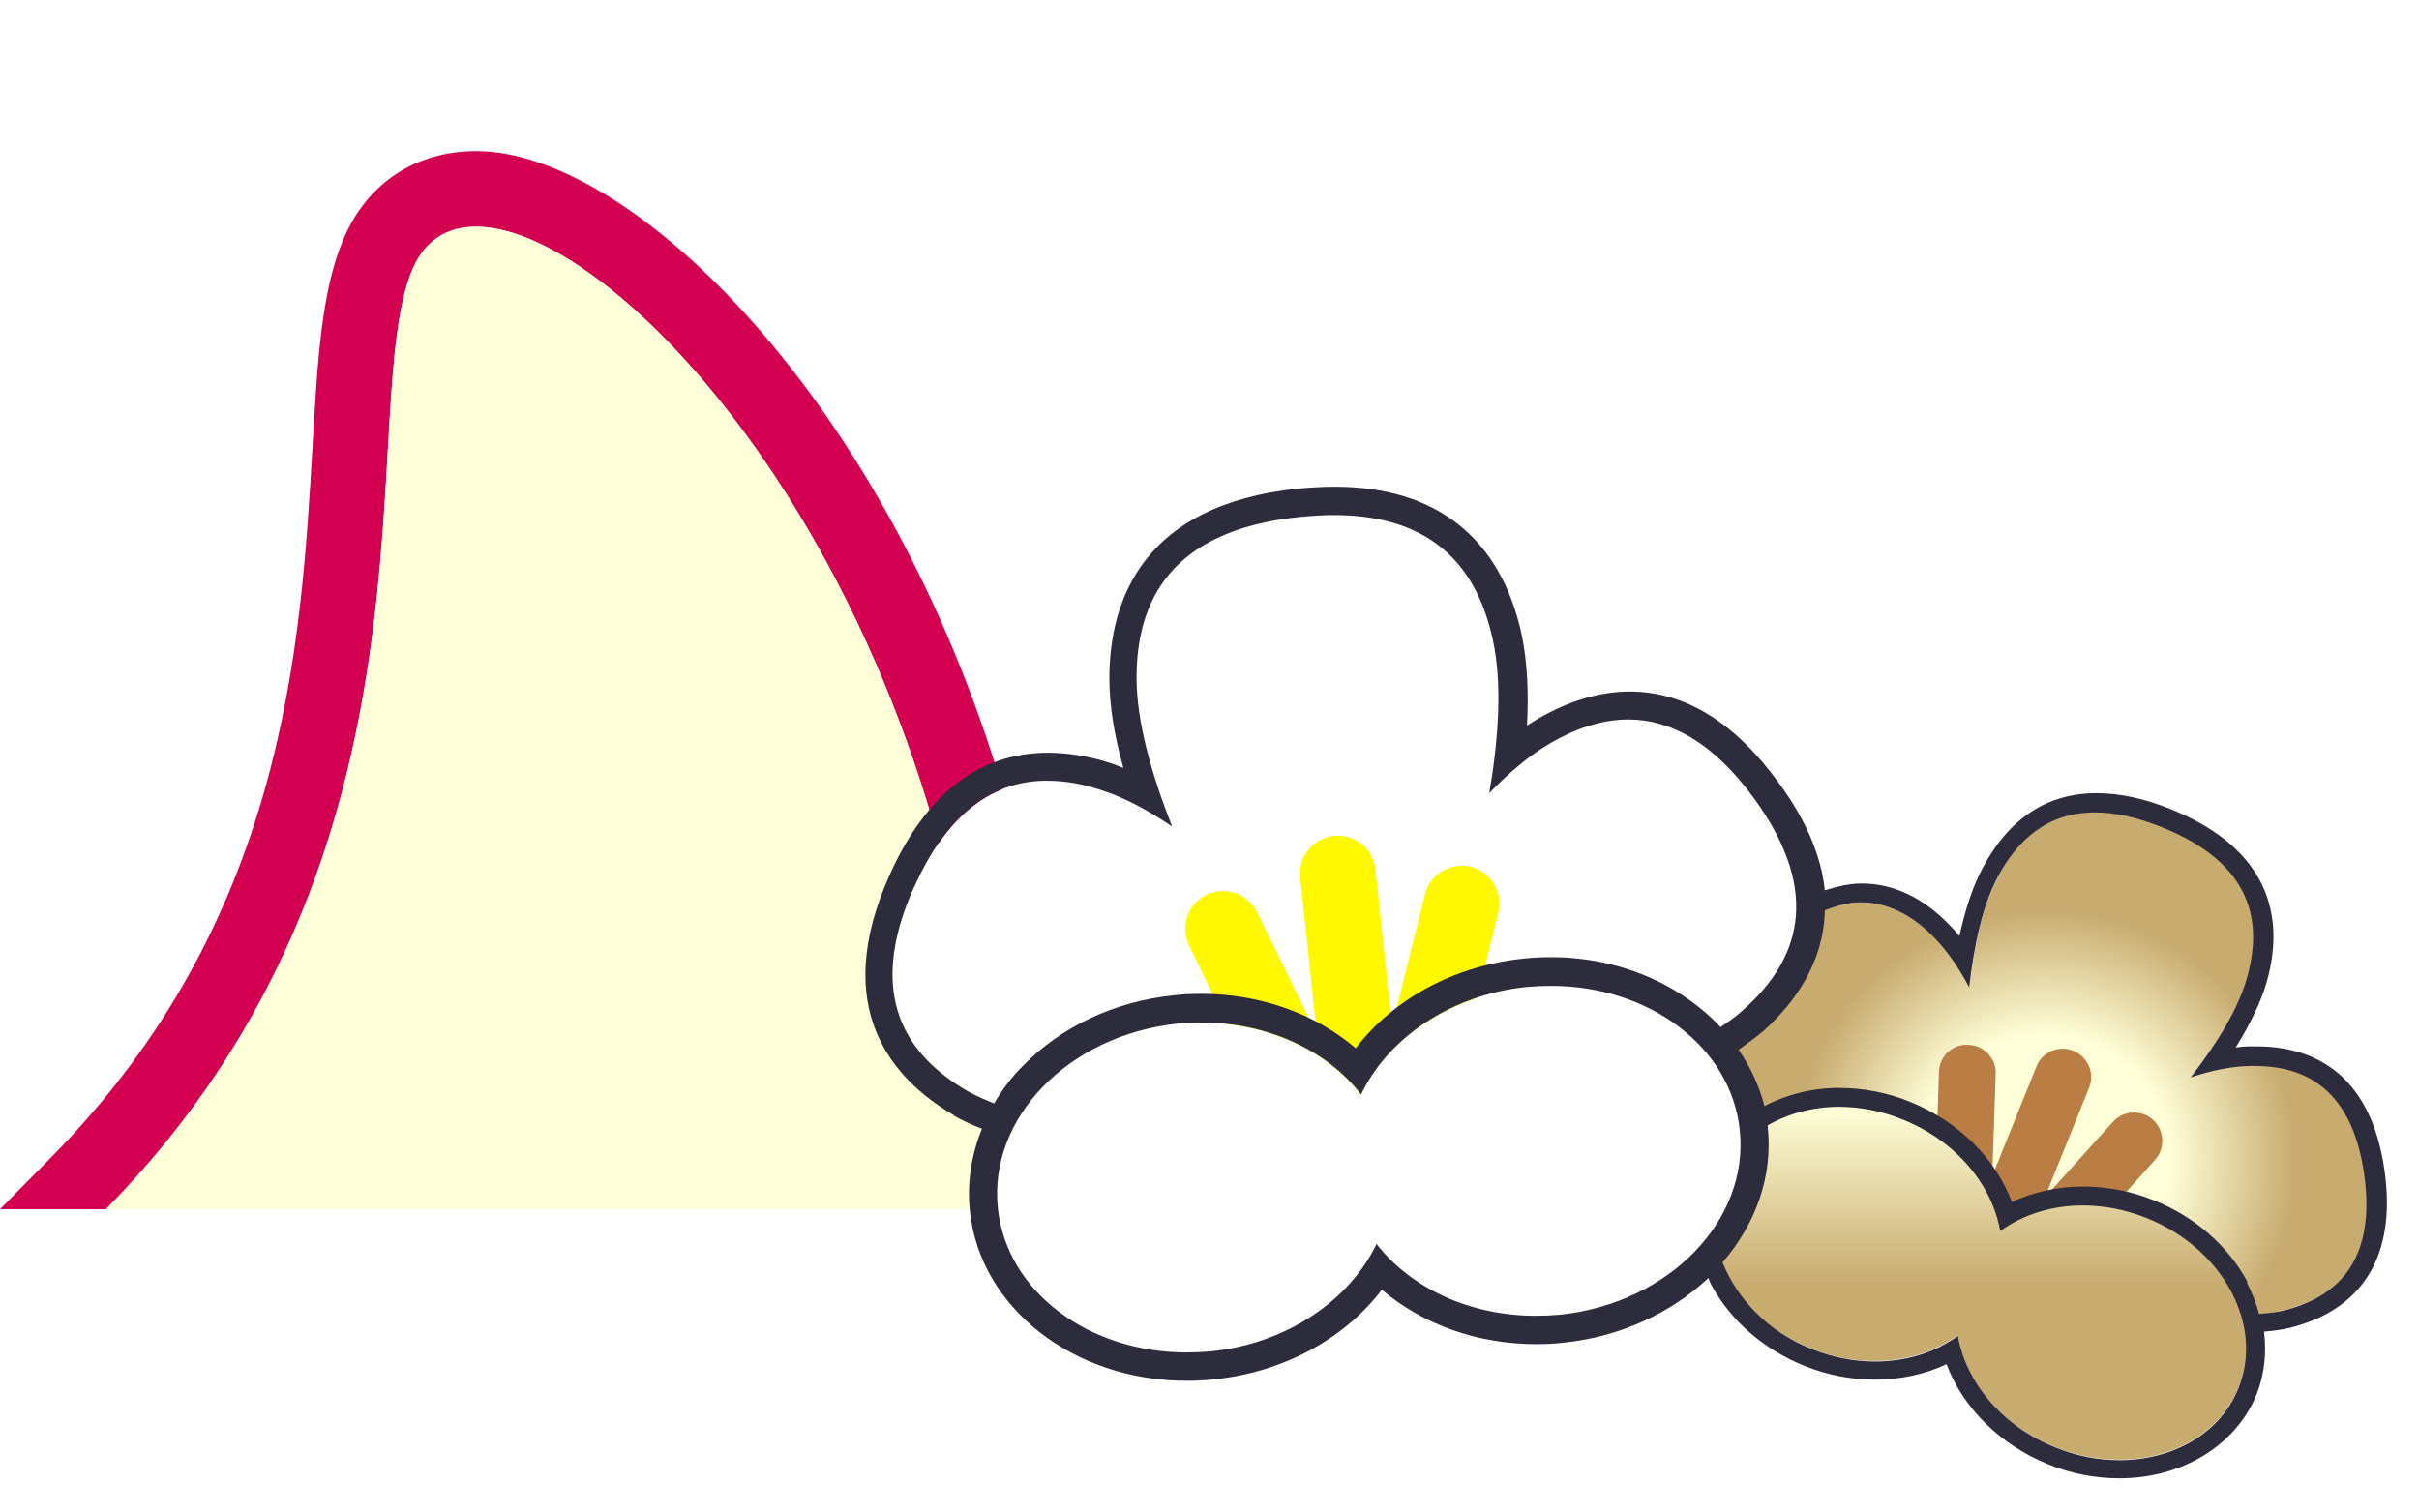
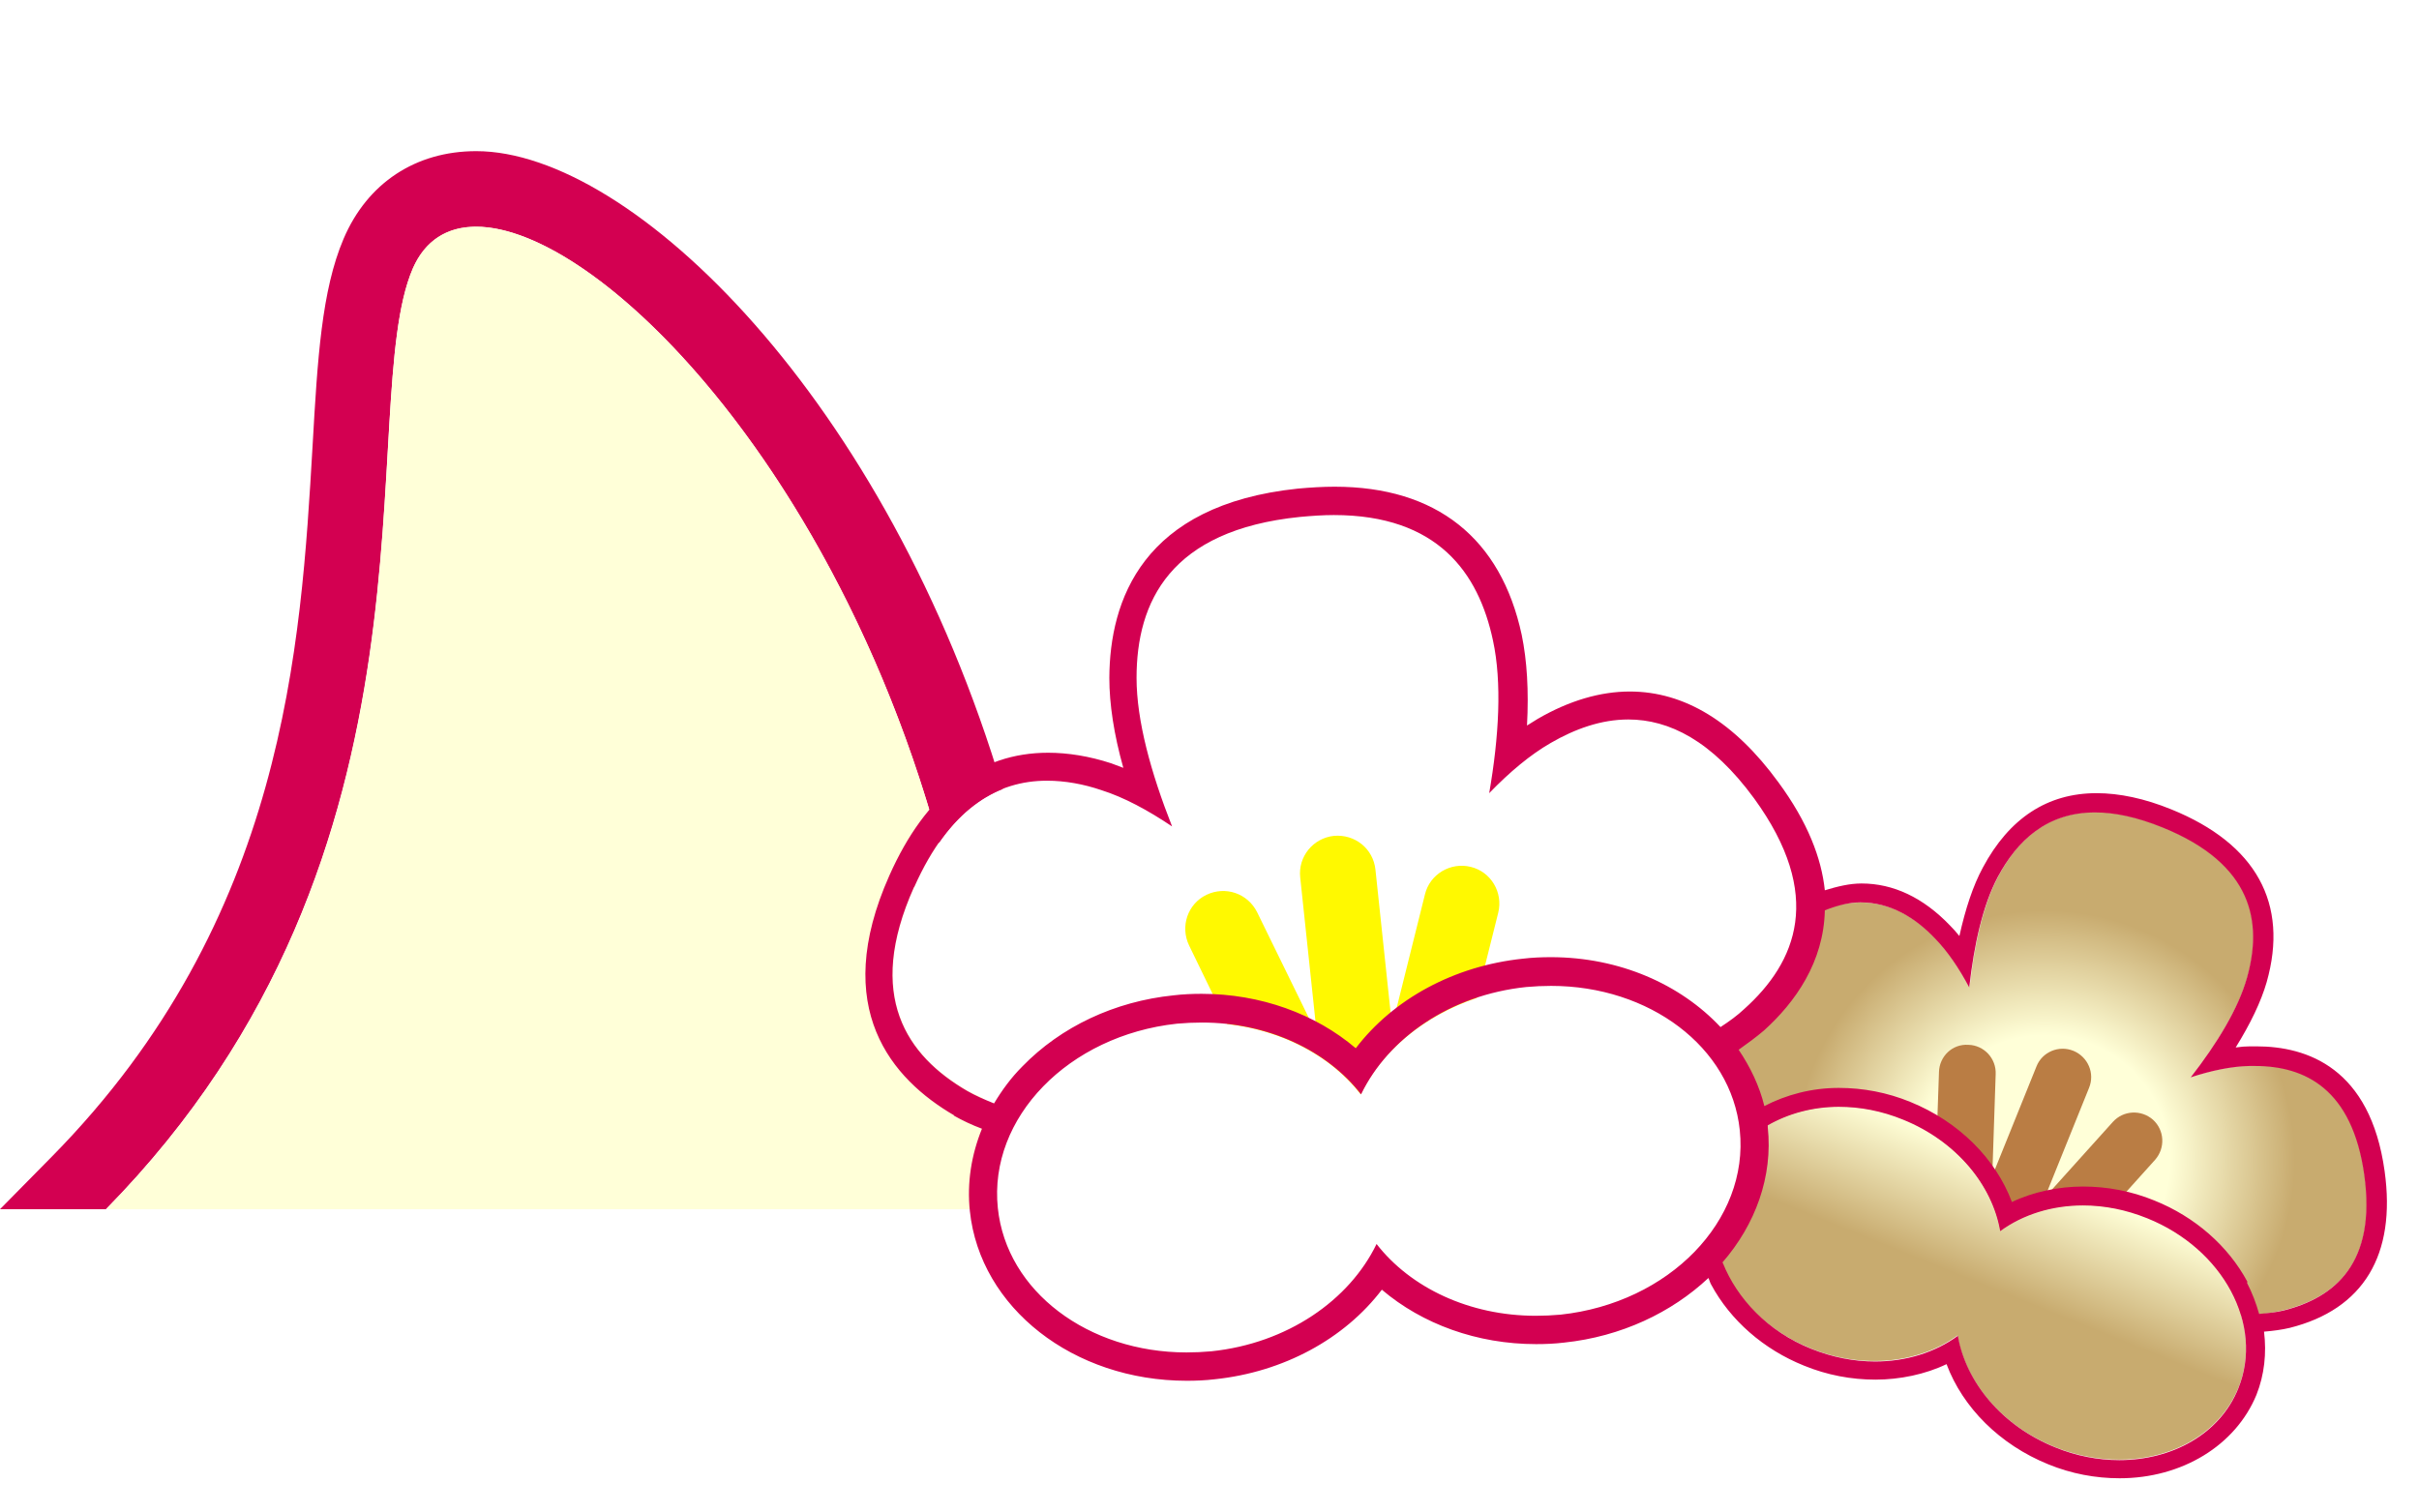
- <svg xmlns="http://www.w3.org/2000/svg" id="_レイヤー_2" viewBox="0 0 64 40">
+ <svg xmlns="http://www.w3.org/2000/svg" id="b" viewBox="0 0 64 40">
  <defs>
-     <radialGradient id="_名称未設定グラデーション_99" cx="-436.1" cy="30.71" fx="-436.1" fy="30.71" r="6.62" gradientTransform="translate(-382) rotate(-180) scale(1 -1)" gradientUnits="userSpaceOnUse">
+     <style>.g{fill:none;}.h{fill:url(#f);}.i{fill:url(#e);}.j{fill:#d30051;}.k{fill:#ba7d44;}.l{fill:#ffffd8;}.m{fill:#fff900;}</style>
+     <radialGradient id="e" cx="-436.1" cy="30.71" fx="-436.1" fy="30.71" r="6.62" gradientTransform="translate(-382) rotate(-180) scale(1 -1)" gradientUnits="userSpaceOnUse">
      <stop offset=".5" stop-color="#ffffd8" />
      <stop offset="1" stop-color="#c8ab6f" />
    </radialGradient>
-     <linearGradient id="_名称未設定グラデーション_102" x1="-434.42" y1="38.63" x2="-434.42" y2="29.29" gradientTransform="translate(-382) rotate(-180) scale(1 -1)" gradientUnits="userSpaceOnUse">
+     <linearGradient id="f" x1="-433.32" y1="37.06" x2="-435.77" y2="31" gradientTransform="translate(-382) rotate(-180) scale(1 -1)" gradientUnits="userSpaceOnUse">
      <stop offset=".5" stop-color="#c8ab6f" />
      <stop offset="1" stop-color="#ffffd8" />
    </linearGradient>
  </defs>
-   <g id="_レイヤー_1-2">
-     <g id="hana-sR">
-       <rect x="0" y="0" width="64" height="40" transform="translate(64 40) rotate(-180)" fill="none" />
-       <path d="M1.38,30.6c6.17-6.27,6.58-13.51,6.89-18.8.13-2.3.24-4.12.82-5.48.63-1.48,1.91-2.32,3.51-2.32h0c4.12,0,10.87,6.58,13.93,16.88-.6.24-1.18.69-1.69,1.43C22.12,12.37,15.81,6,12.6,6c-.76,0-1.35.36-1.68,1.11-1.57,3.66,1.21,15.4-8.12,24.89H0s1.38-1.4,1.38-1.4Z" fill="#d30051" />
-       <path d="M10.92,7.11c1.69-3.93,10.56,2.9,13.92,15.2-.23.33-.45.71-.65,1.16-1.29,2.89-.19,4.46,1.41,5.39.13.07.27.13.41.2.08.96.12,1.94.12,2.94H2.81C12.14,22.51,9.35,10.77,10.92,7.11Z" fill="#ffffd8" />
-       <path d="M45.63,27.9c-.03-.1-.04-.19-.05-.29.32-.2.6-.41.83-.62.93-.84,1.42-1.76,1.49-2.76,1.42-.71,2.5-.24,3.31.6.33.34.63.78.9,1.29.13-1.14.36-2.18.76-2.93.71-1.34,1.97-2.27,4.36-1.3,2.39.97,2.64,2.51,2.23,3.97-.23.82-.79,1.74-1.49,2.64.55-.18,1.08-.29,1.55-.3,1.39-.05,2.71.52,3.04,2.87s-.78,3.26-2.13,3.6c-1.9.48-5.22-.36-7.29-1.12-.16-.05-.33-.12-.51-.19,0,0-.02,0-.03-.01h0s-.02,0-.03-.01c-.19-.07-.35-.15-.5-.22-1.92-.85-4.71-2.45-5.85-4.04-.13-.41-.33-.8-.59-1.17Z" fill="url(#_名称未設定グラデーション_99)" />
-       <path d="M55.85,31.96c-1.09-.19-2.16.04-2.93.61-.16-.94-.77-1.85-1.68-2.47l.06-1.73c.01-.41.35-.75.78-.72.41.01.74.36.72.78l-.09,2.69,1.17-2.9c.15-.38.59-.57.98-.41.38.16.57.59.41.98l-1.17,2.9,1.8-2c.28-.31.75-.33,1.06-.06.31.28.33.75.06,1.06l-1.16,1.29Z" fill="#ba7d44" />
-       <path d="M46.41,30.01c1-.77,2.51-.97,3.94-.39,1.41.57,2.36,1.73,2.57,2.95,1-.73,2.49-.91,3.89-.34,2.01.81,3.09,2.82,2.41,4.5-.68,1.67-2.85,2.37-4.86,1.56-1.41-.57-2.36-1.73-2.57-2.95-1,.73-2.49.91-3.89.34-1.29-.52-2.19-1.55-2.49-2.65.7-.86,1.07-1.91,1-3.01Z" fill="url(#_名称未設定グラデーション_102)" />
-       <path d="M39.07,26.41c-1.4.47-2.52,1.4-3.07,2.55-.78-1.01-2.06-1.69-3.53-1.86l-1.01-2.08c-.24-.5-.04-1.1.46-1.34.5-.24,1.09-.04,1.34.46l1.58,3.23-.44-4.15c-.06-.55.34-1.04.89-1.1.56-.05,1.04.34,1.1.89l.44,4.15.87-3.49c.13-.54.68-.86,1.21-.73.54.13.86.68.73,1.21l-.56,2.24Z" fill="#fff900" />
-       <path d="M25.23,29.52c.23.13.48.25.75.35-.28.69-.4,1.43-.32,2.18.27,2.56,2.74,4.49,5.74,4.49.24,0,.49-.01.74-.04,1.82-.19,3.43-1.07,4.42-2.37,1.07.91,2.52,1.44,4.08,1.44.24,0,.49-.01.74-.04,1.52-.16,2.85-.8,3.82-1.71.03.06.04.12.07.17.51.95,1.39,1.72,2.46,2.15.61.25,1.25.37,1.89.37s1.32-.14,1.88-.41c.43,1.15,1.41,2.13,2.69,2.65.61.25,1.25.37,1.89.37,1.65,0,3.07-.87,3.62-2.21.21-.53.27-1.1.2-1.67.24-.02.47-.05.68-.1,1.95-.49,2.82-1.93,2.51-4.15-.38-2.73-2.05-3.3-3.39-3.3-.06,0-.11,0-.17,0-.12,0-.25.01-.38.03.39-.63.67-1.21.82-1.73.59-2.08-.28-3.66-2.52-4.57-.71-.29-1.38-.43-1.98-.43-1.3,0-2.31.66-3.01,1.97-.26.48-.46,1.09-.62,1.81-.08-.1-.17-.2-.25-.28-.71-.74-1.5-1.11-2.34-1.11-.32,0-.64.08-.97.18-.09-.85-.45-1.8-1.23-2.86-1.16-1.59-2.48-2.4-3.93-2.4-.78,0-1.6.24-2.43.72-.1.06-.19.12-.29.18.05-.92,0-1.72-.14-2.4-.55-2.56-2.26-3.92-4.95-3.92-.31,0-.64.02-.97.05-4.12.43-4.98,2.96-4.99,5.01,0,.69.12,1.49.37,2.38-.11-.04-.22-.08-.32-.12-.58-.19-1.15-.28-1.67-.28-1.82,0-3.24,1.09-4.2,3.25-1.57,3.52.07,5.39,1.72,6.35ZM59.46,33.92c-.51-.95-1.39-1.72-2.46-2.15-.61-.25-1.25-.37-1.89-.37s-1.32.14-1.88.41c-.43-1.15-1.41-2.13-2.69-2.65-.61-.25-1.25-.37-1.89-.37-.72,0-1.39.18-1.97.48-.13-.53-.37-1.03-.68-1.49.24-.17.47-.34.67-.51.83-.75,1.58-1.81,1.61-3.18.33-.13.65-.21.94-.21.79,0,1.45.4,1.98.96.33.34.63.78.9,1.29.13-1.14.36-2.18.76-2.93.51-.95,1.29-1.7,2.57-1.7.51,0,1.1.12,1.79.4,2.39.97,2.64,2.51,2.23,3.97-.23.82-.79,1.74-1.49,2.64.55-.18,1.08-.29,1.55-.3.05,0,.1,0,.15,0,1.33,0,2.57.61,2.89,2.87.33,2.35-.78,3.26-2.13,3.6-.2.05-.42.07-.65.09-.08-.28-.18-.55-.32-.82ZM45.57,33.41c.87-1,1.34-2.27,1.2-3.58,0-.02,0-.03,0-.05.54-.31,1.19-.49,1.88-.49.56,0,1.14.11,1.7.34,1.41.57,2.36,1.73,2.57,2.95.6-.44,1.37-.68,2.19-.68.56,0,1.13.11,1.7.34,2.01.81,3.09,2.82,2.41,4.5-.48,1.2-1.74,1.9-3.15,1.9-.56,0-1.14-.11-1.7-.34-1.41-.57-2.36-1.73-2.57-2.95-.6.44-1.37.68-2.19.68-.56,0-1.13-.11-1.7-.34-1.14-.46-1.95-1.32-2.33-2.27ZM26.4,31.97c-.25-2.39,1.87-4.57,4.74-4.88.22-.02.44-.03.66-.03,1.75,0,3.31.74,4.21,1.9.72-1.49,2.36-2.63,4.37-2.84.22-.02.44-.03.66-.03,2.59,0,4.76,1.61,4.99,3.82.25,2.39-1.87,4.57-4.74,4.88-.22.02-.44.03-.66.03-1.75,0-3.31-.74-4.21-1.9-.72,1.49-2.36,2.63-4.37,2.84-.22.02-.44.03-.66.03-2.59,0-4.76-1.61-4.99-3.82ZM24.19,23.47c.94-2.11,2.21-2.81,3.51-2.81.48,0,.97.09,1.44.25.6.19,1.23.53,1.87.96-.56-1.42-.94-2.8-.94-3.93,0-2.02.89-3.91,4.32-4.26.32-.03.62-.05.9-.05,2.75,0,3.83,1.53,4.21,3.32.24,1.11.16,2.54-.1,4.04.54-.56,1.09-1.02,1.63-1.33.64-.37,1.33-.62,2.05-.62,1.08,0,2.21.56,3.33,2.09,1.86,2.56,1.12,4.33-.26,5.57-.18.17-.4.33-.63.48-1.06-1.13-2.67-1.85-4.49-1.85-.24,0-.49.01-.74.04-1.82.19-3.43,1.07-4.42,2.37-1.07-.91-2.52-1.44-4.08-1.44-.24,0-.49.01-.74.04-1.56.16-2.98.83-4,1.88-.3.3-.54.63-.75.98-.25-.1-.5-.21-.71-.33-1.6-.93-2.7-2.51-1.41-5.39Z" fill="#2d2c3c" />
+   <g id="c">
+     <g id="d">
+       <rect class="g" x="0" y="0" width="64" height="40" transform="translate(64 40) rotate(-180)" />
+       <path class="j" d="M1.38,30.6c6.17-6.27,6.58-13.51,6.89-18.8.13-2.3.24-4.12.82-5.48.63-1.48,1.91-2.32,3.51-2.32h0c4.12,0,10.87,6.58,13.93,16.88-.6.24-1.18.69-1.69,1.43C22.12,12.37,15.81,6,12.6,6c-.76,0-1.35.36-1.68,1.11-1.57,3.66,1.21,15.4-8.12,24.89H0s1.38-1.4,1.38-1.4Z" />
+       <path class="l" d="M10.92,7.11c1.69-3.93,10.56,2.9,13.92,15.2-.23.33-.45.71-.65,1.16-1.29,2.89-.19,4.46,1.41,5.39.13.07.27.13.41.2.08.96.12,1.94.12,2.94H2.81C12.14,22.51,9.35,10.77,10.92,7.11Z" />
+       <path class="i" d="M45.63,27.9c-.03-.1-.04-.19-.05-.29.32-.2.6-.41.83-.62.93-.84,1.42-1.76,1.49-2.76,1.42-.71,2.5-.24,3.31.6.33.34.63.78.9,1.29.13-1.14.36-2.18.76-2.93.71-1.34,1.97-2.27,4.36-1.3,2.39.97,2.64,2.51,2.23,3.97-.23.82-.79,1.74-1.49,2.64.55-.18,1.08-.29,1.55-.3,1.39-.05,2.71.52,3.04,2.87s-.78,3.26-2.13,3.6c-1.9.48-5.22-.36-7.29-1.12-.16-.05-.33-.12-.51-.19,0,0-.02,0-.03-.01h0s-.02,0-.03-.01c-.19-.07-.35-.15-.5-.22-1.92-.85-4.71-2.45-5.85-4.04-.13-.41-.33-.8-.59-1.17Z" />
+       <path class="k" d="M55.85,31.96c-1.09-.19-2.16.04-2.93.61-.16-.94-.77-1.85-1.68-2.47l.06-1.73c.01-.41.35-.75.78-.72.41.01.74.36.72.78l-.09,2.69,1.17-2.9c.15-.38.59-.57.98-.41.38.16.57.59.41.98l-1.17,2.9,1.8-2c.28-.31.75-.33,1.06-.06.31.28.33.75.06,1.06l-1.16,1.29Z" />
+       <path class="h" d="M46.41,30.01c1-.77,2.51-.97,3.94-.39,1.41.57,2.36,1.73,2.57,2.95,1-.73,2.49-.91,3.89-.34,2.01.81,3.09,2.82,2.41,4.5-.68,1.67-2.85,2.37-4.86,1.56-1.41-.57-2.36-1.73-2.57-2.95-1,.73-2.49.91-3.89.34-1.29-.52-2.19-1.55-2.49-2.65.7-.86,1.07-1.91,1-3.01Z" />
+       <path class="m" d="M39.07,26.41c-1.4.47-2.52,1.4-3.07,2.55-.78-1.01-2.06-1.69-3.53-1.86l-1.01-2.08c-.24-.5-.04-1.1.46-1.34.5-.24,1.09-.04,1.34.46l1.58,3.23-.44-4.15c-.06-.55.34-1.04.89-1.1.56-.05,1.04.34,1.1.89l.44,4.15.87-3.49c.13-.54.68-.86,1.21-.73.54.13.86.68.73,1.21l-.56,2.24Z" />
+       <path class="j" d="M25.23,29.52c.23.13.48.25.75.35-.28.69-.4,1.43-.32,2.18.27,2.56,2.74,4.49,5.74,4.49.24,0,.49-.01.74-.04,1.82-.19,3.43-1.07,4.42-2.37,1.07.91,2.52,1.44,4.08,1.44.24,0,.49-.01.74-.04,1.52-.16,2.85-.8,3.82-1.71.03.06.04.12.07.17.51.95,1.39,1.72,2.46,2.15.61.25,1.25.37,1.89.37s1.32-.14,1.88-.41c.43,1.15,1.41,2.13,2.69,2.65.61.25,1.25.37,1.89.37,1.65,0,3.07-.87,3.62-2.21.21-.53.27-1.1.2-1.67.24-.02.47-.05.68-.1,1.95-.49,2.82-1.93,2.51-4.15-.38-2.73-2.05-3.3-3.39-3.3-.06,0-.11,0-.17,0-.12,0-.25.01-.38.03.39-.63.67-1.21.82-1.73.59-2.08-.28-3.66-2.52-4.57-.71-.29-1.38-.43-1.98-.43-1.3,0-2.31.66-3.01,1.97-.26.48-.46,1.09-.62,1.81-.08-.1-.17-.2-.25-.28-.71-.74-1.5-1.11-2.34-1.11-.32,0-.64.08-.97.18-.09-.85-.45-1.8-1.23-2.86-1.16-1.59-2.48-2.4-3.93-2.4-.78,0-1.6.24-2.43.72-.1.06-.19.12-.29.18.05-.92,0-1.72-.14-2.4-.55-2.56-2.26-3.92-4.95-3.92-.31,0-.64.02-.97.05-4.12.43-4.98,2.96-4.99,5.01,0,.69.12,1.49.37,2.38-.11-.04-.22-.08-.32-.12-.58-.19-1.15-.28-1.67-.28-1.82,0-3.24,1.09-4.2,3.25-1.57,3.52.07,5.39,1.72,6.35ZM59.46,33.92c-.51-.95-1.39-1.72-2.46-2.15-.61-.25-1.25-.37-1.89-.37s-1.32.14-1.88.41c-.43-1.15-1.41-2.13-2.69-2.65-.61-.25-1.25-.37-1.89-.37-.72,0-1.39.18-1.97.48-.13-.53-.37-1.03-.68-1.49.24-.17.47-.34.67-.51.83-.75,1.58-1.81,1.61-3.18.33-.13.65-.21.94-.21.79,0,1.45.4,1.98.96.33.34.63.78.9,1.29.13-1.14.36-2.18.76-2.93.51-.95,1.29-1.7,2.57-1.7.51,0,1.1.12,1.79.4,2.39.97,2.64,2.51,2.23,3.97-.23.82-.79,1.74-1.49,2.64.55-.18,1.08-.29,1.55-.3.05,0,.1,0,.15,0,1.33,0,2.57.61,2.89,2.87.33,2.35-.78,3.26-2.13,3.6-.2.05-.42.07-.65.09-.08-.28-.18-.55-.32-.82ZM45.57,33.41c.87-1,1.34-2.27,1.2-3.58,0-.02,0-.03,0-.05.54-.31,1.19-.49,1.88-.49.56,0,1.14.11,1.7.34,1.41.57,2.36,1.73,2.57,2.95.6-.44,1.37-.68,2.19-.68.56,0,1.13.11,1.7.34,2.01.81,3.09,2.82,2.41,4.5-.48,1.2-1.74,1.9-3.15,1.9-.56,0-1.14-.11-1.7-.34-1.41-.57-2.36-1.73-2.57-2.95-.6.44-1.37.68-2.19.68-.56,0-1.13-.11-1.7-.34-1.14-.46-1.95-1.32-2.33-2.27ZM26.4,31.97c-.25-2.39,1.87-4.57,4.74-4.88.22-.02.44-.03.66-.03,1.75,0,3.31.74,4.21,1.9.72-1.49,2.36-2.63,4.37-2.84.22-.02.44-.03.66-.03,2.59,0,4.76,1.61,4.99,3.82.25,2.39-1.87,4.57-4.74,4.88-.22.02-.44.03-.66.03-1.75,0-3.31-.74-4.21-1.9-.72,1.49-2.36,2.63-4.37,2.84-.22.02-.44.03-.66.03-2.59,0-4.76-1.61-4.99-3.82ZM24.19,23.47c.94-2.11,2.21-2.81,3.51-2.81.48,0,.97.09,1.44.25.6.19,1.23.53,1.87.96-.56-1.42-.94-2.8-.94-3.93,0-2.02.89-3.91,4.32-4.26.32-.03.62-.05.9-.05,2.75,0,3.83,1.53,4.21,3.32.24,1.11.16,2.54-.1,4.04.54-.56,1.09-1.02,1.63-1.33.64-.37,1.33-.62,2.05-.62,1.08,0,2.21.56,3.33,2.09,1.86,2.56,1.12,4.33-.26,5.57-.18.17-.4.33-.63.48-1.06-1.13-2.67-1.85-4.49-1.85-.24,0-.49.01-.74.04-1.82.19-3.43,1.07-4.42,2.37-1.07-.91-2.52-1.44-4.08-1.44-.24,0-.49.01-.74.04-1.56.16-2.98.83-4,1.88-.3.3-.54.63-.75.98-.25-.1-.5-.21-.71-.33-1.6-.93-2.7-2.51-1.41-5.39Z" />
    </g>
  </g>
</svg>
